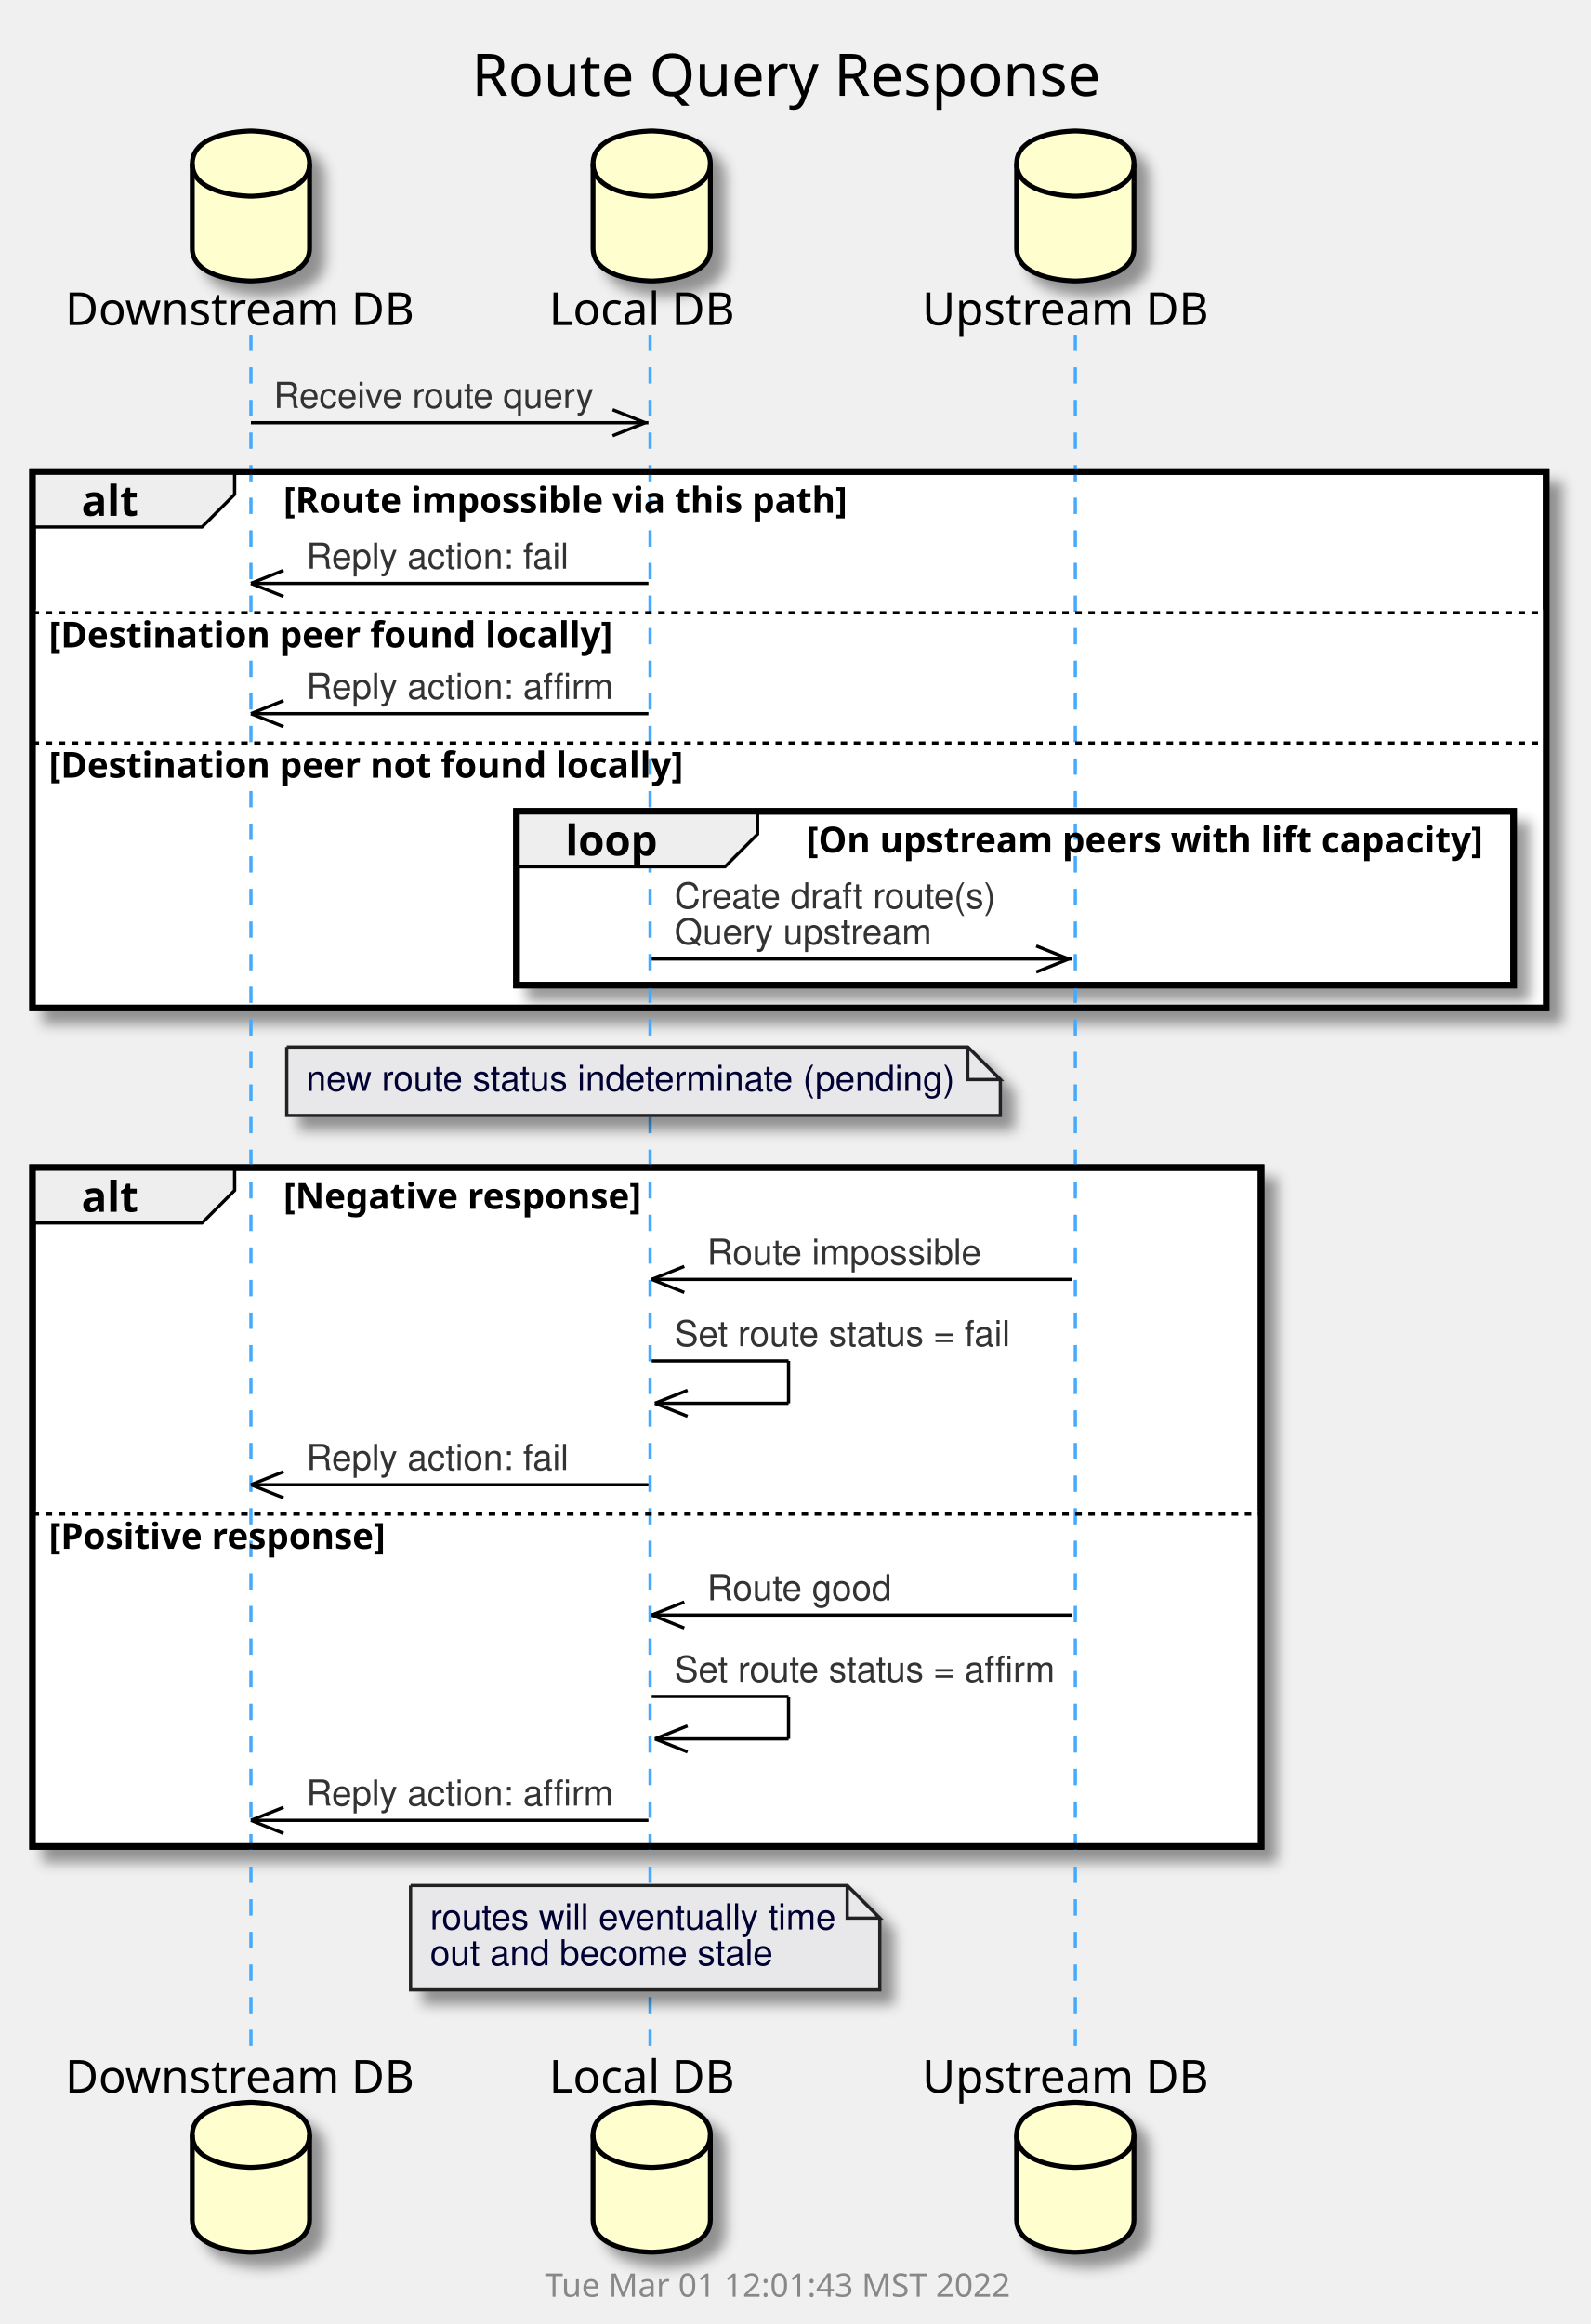
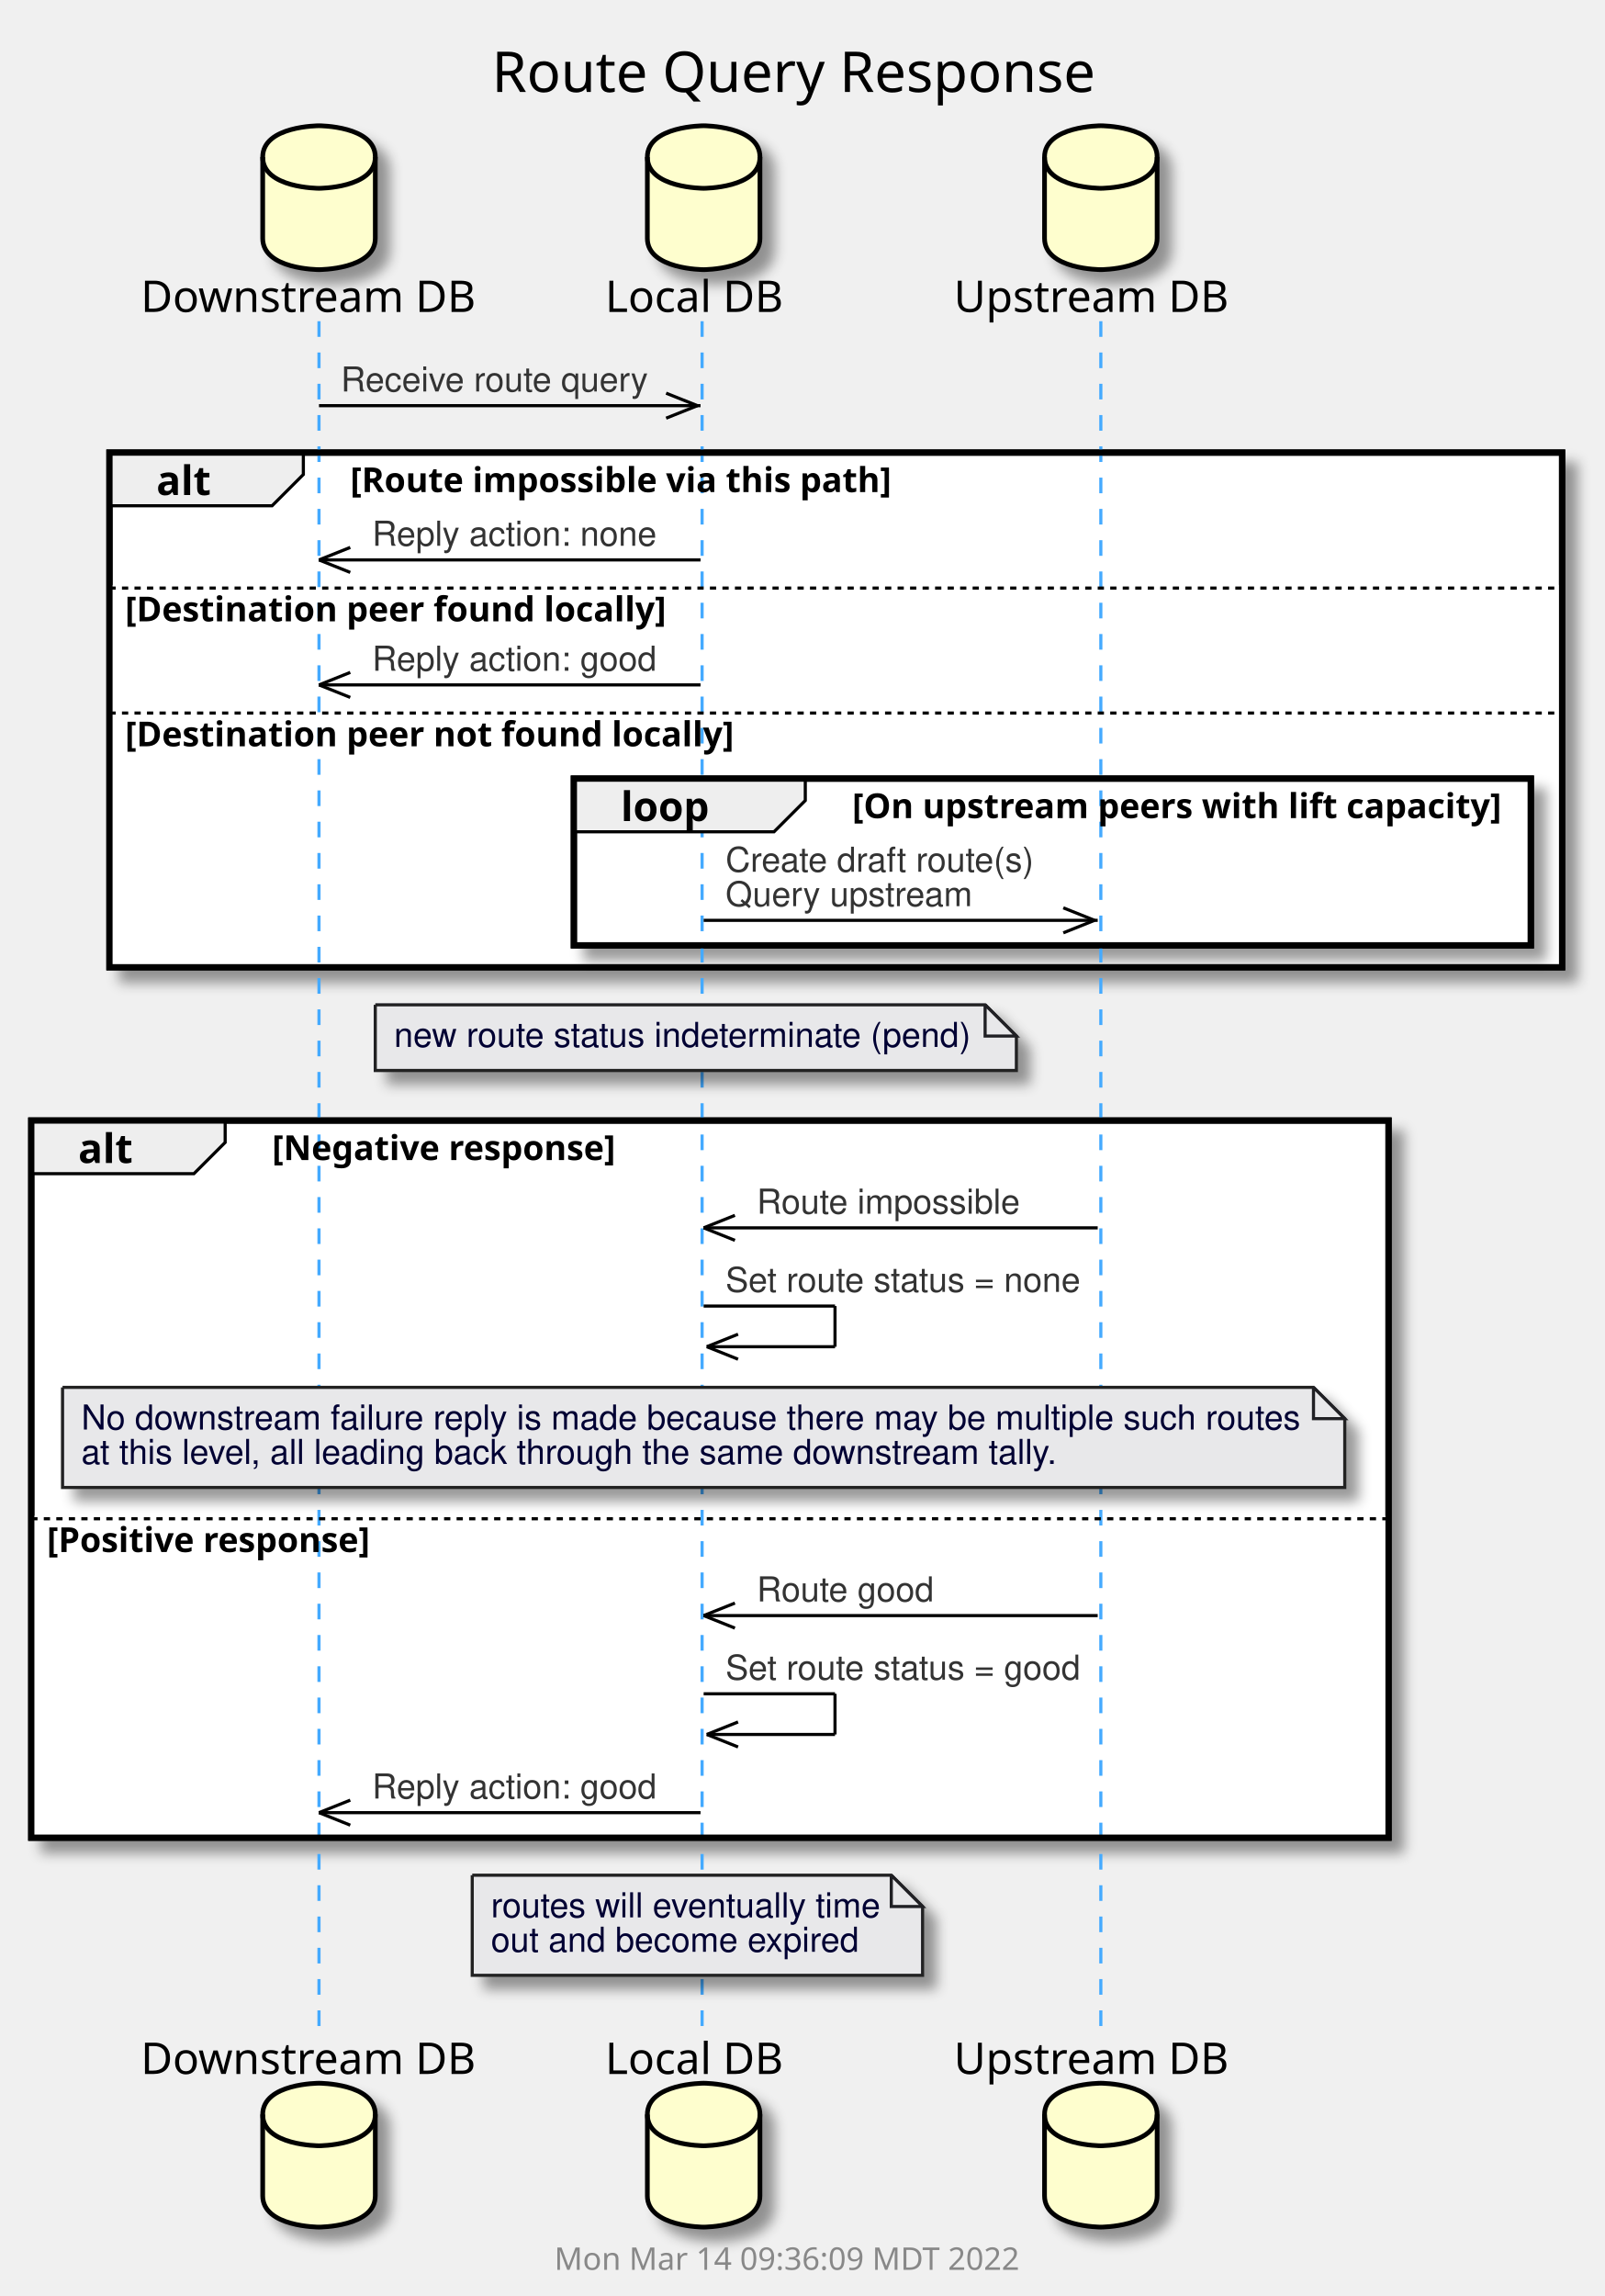
- <svg xmlns="http://www.w3.org/2000/svg" contentScriptType="application/ecmascript" contentStyleType="text/css" height="713px" preserveAspectRatio="none" style="width:488px;height:713px;background:#FFFFFF;" version="1.1" viewBox="0 0 488 713" width="488px" zoomAndPan="magnify">
+ <svg xmlns="http://www.w3.org/2000/svg" contentScriptType="application/ecmascript" contentStyleType="text/css" height="734px" preserveAspectRatio="none" style="width:513px;height:734px;background:#FFFFFF;" version="1.1" viewBox="0 0 513 734" width="513px" zoomAndPan="magnify">
  <defs>
-     <filter height="300%" id="f1prcxlpv5rlzc" width="300%" x="-1" y="-1">
+     <filter height="300%" id="fb88gf9j55kqc" width="300%" x="-1" y="-1">
      <feGaussianBlur result="blurOut" stdDeviation="2.0" />
      <feColorMatrix in="blurOut" result="blurOut2" type="matrix" values="0 0 0 0 0 0 0 0 0 0 0 0 0 0 0 0 0 0 .4 0" />
      <feOffset dx="4.0" dy="4.0" in="blurOut2" result="blurOut3" />
      <feBlend in="SourceGraphic" in2="blurOut3" mode="normal" />
    </filter>
  </defs>
  <g>
-     <text fill="#000000" font-family="sans-serif" font-size="18" lengthAdjust="spacing" textLength="195" x="144.75" y="29.402">Route Query Response</text>
-     <rect fill="#FFFFFF" filter="url(#f1prcxlpv5rlzc)" height="164.531" style="stroke:#000000;stroke-width:2.0;" width="464.5" x="10" y="144.688" />
-     <rect fill="#FFFFFF" height="39.955" style="stroke:none;stroke-width:1.0;" width="464.5" x="10" y="186.998" />
-     <rect fill="#FFFFFF" height="82.266" style="stroke:none;stroke-width:1.0;" width="464.5" x="10" y="226.953" />
-     <rect fill="#FFFFFF" filter="url(#f1prcxlpv5rlzc)" height="53.31" style="stroke:#000000;stroke-width:2.0;" width="306" x="158.5" y="248.908" />
-     <rect fill="#FFFFFF" filter="url(#f1prcxlpv5rlzc)" height="208.266" style="stroke:#000000;stroke-width:2.0;" width="377" x="10" y="358.219" />
-     <rect fill="#FFFFFF" height="102.955" style="stroke:none;stroke-width:1.0;" width="377" x="10" y="463.529" />
-     <line style="stroke:#44AAFF;stroke-width:1.0;stroke-dasharray:5.0,5.0;" x1="77" x2="77" y1="102.688" y2="629.484" />
-     <line style="stroke:#44AAFF;stroke-width:1.0;stroke-dasharray:5.0,5.0;" x1="199.5" x2="199.5" y1="102.688" y2="629.484" />
-     <line style="stroke:#44AAFF;stroke-width:1.0;stroke-dasharray:5.0,5.0;" x1="330" x2="330" y1="102.688" y2="629.484" />
-     <text fill="#000000" font-family="sans-serif" font-size="14" lengthAdjust="spacing" textLength="108" x="20" y="99.734">Downstream DB</text>
-     <path d="M59,50.199 C59,40.199 77,40.199 77,40.199 C77,40.199 95,40.199 95,50.199 L95,76.199 C95,86.199 77,86.199 77,86.199 C77,86.199 59,86.199 59,76.199 L59,50.199 " fill="#FEFECE" filter="url(#f1prcxlpv5rlzc)" style="stroke:#000000;stroke-width:1.5;" />
-     <path d="M59,50.199 C59,60.199 77,60.199 77,60.199 C77,60.199 95,60.199 95,50.199 " fill="none" style="stroke:#000000;stroke-width:1.5;" />
-     <text fill="#000000" font-family="sans-serif" font-size="14" lengthAdjust="spacing" textLength="108" x="20" y="642.019">Downstream DB</text>
-     <path d="M59,654.973 C59,644.973 77,644.973 77,644.973 C77,644.973 95,644.973 95,654.973 L95,680.973 C95,690.973 77,690.973 77,690.973 C77,690.973 59,690.973 59,680.973 L59,654.973 " fill="#FEFECE" filter="url(#f1prcxlpv5rlzc)" style="stroke:#000000;stroke-width:1.5;" />
-     <path d="M59,654.973 C59,664.973 77,664.973 77,664.973 C77,664.973 95,664.973 95,654.973 " fill="none" style="stroke:#000000;stroke-width:1.5;" />
-     <text fill="#000000" font-family="sans-serif" font-size="14" lengthAdjust="spacing" textLength="57" x="168.5" y="99.734">Local DB</text>
-     <path d="M182,50.199 C182,40.199 200,40.199 200,40.199 C200,40.199 218,40.199 218,50.199 L218,76.199 C218,86.199 200,86.199 200,86.199 C200,86.199 182,86.199 182,76.199 L182,50.199 " fill="#FEFECE" filter="url(#f1prcxlpv5rlzc)" style="stroke:#000000;stroke-width:1.5;" />
-     <path d="M182,50.199 C182,60.199 200,60.199 200,60.199 C200,60.199 218,60.199 218,50.199 " fill="none" style="stroke:#000000;stroke-width:1.5;" />
-     <text fill="#000000" font-family="sans-serif" font-size="14" lengthAdjust="spacing" textLength="57" x="168.5" y="642.019">Local DB</text>
-     <path d="M182,654.973 C182,644.973 200,644.973 200,644.973 C200,644.973 218,644.973 218,654.973 L218,680.973 C218,690.973 200,690.973 200,690.973 C200,690.973 182,690.973 182,680.973 L182,654.973 " fill="#FEFECE" filter="url(#f1prcxlpv5rlzc)" style="stroke:#000000;stroke-width:1.5;" />
-     <path d="M182,654.973 C182,664.973 200,664.973 200,664.973 C200,664.973 218,664.973 218,654.973 " fill="none" style="stroke:#000000;stroke-width:1.5;" />
-     <text fill="#000000" font-family="sans-serif" font-size="14" lengthAdjust="spacing" textLength="88" x="283" y="99.734">Upstream DB</text>
-     <path d="M312,50.199 C312,40.199 330,40.199 330,40.199 C330,40.199 348,40.199 348,50.199 L348,76.199 C348,86.199 330,86.199 330,86.199 C330,86.199 312,86.199 312,76.199 L312,50.199 " fill="#FEFECE" filter="url(#f1prcxlpv5rlzc)" style="stroke:#000000;stroke-width:1.5;" />
-     <path d="M312,50.199 C312,60.199 330,60.199 330,60.199 C330,60.199 348,60.199 348,50.199 " fill="none" style="stroke:#000000;stroke-width:1.5;" />
-     <text fill="#000000" font-family="sans-serif" font-size="14" lengthAdjust="spacing" textLength="88" x="283" y="642.019">Upstream DB</text>
-     <path d="M312,654.973 C312,644.973 330,644.973 330,644.973 C330,644.973 348,644.973 348,654.973 L348,680.973 C348,690.973 330,690.973 330,690.973 C330,690.973 312,690.973 312,680.973 L312,654.973 " fill="#FEFECE" filter="url(#f1prcxlpv5rlzc)" style="stroke:#000000;stroke-width:1.5;" />
-     <path d="M312,654.973 C312,664.973 330,664.973 330,664.973 C330,664.973 348,664.973 348,654.973 " fill="none" style="stroke:#000000;stroke-width:1.5;" />
-     <line style="stroke:#000000;stroke-width:1.0;" x1="198" x2="188" y1="129.688" y2="125.688" />
-     <line style="stroke:#000000;stroke-width:1.0;" x1="198" x2="188" y1="129.688" y2="133.688" />
-     <line style="stroke:#000000;stroke-width:1.0;" x1="77" x2="199" y1="129.688" y2="129.688" />
-     <text fill="#333333" font-family="Helvetica" font-size="11" lengthAdjust="spacing" textLength="99" x="84" y="125.158">Receive route query</text>
-     <path d="M10,144.688 L72,144.688 L72,151.688 L62,161.688 L10,161.688 L10,144.688 " fill="#EEEEEE" style="stroke:#000000;stroke-width:1.0;" />
-     <rect fill="none" height="164.531" style="stroke:#000000;stroke-width:2.0;" width="464.5" x="10" y="144.688" />
-     <text fill="#000000" font-family="sans-serif" font-size="13" font-weight="bold" lengthAdjust="spacing" textLength="17" x="25" y="158.256">alt</text>
-     <text fill="#000000" font-family="sans-serif" font-size="11" font-weight="bold" lengthAdjust="spacing" textLength="180" x="87" y="157.322">[Route impossible via this path]</text>
-     <line style="stroke:#000000;stroke-width:1.0;" x1="77" x2="87" y1="178.998" y2="174.998" />
-     <line style="stroke:#000000;stroke-width:1.0;" x1="77" x2="87" y1="178.998" y2="182.998" />
-     <line style="stroke:#000000;stroke-width:1.0;" x1="77" x2="199" y1="178.998" y2="178.998" />
-     <text fill="#333333" font-family="Helvetica" font-size="11" lengthAdjust="spacing" textLength="79" x="94" y="174.468">Reply action: fail</text>
-     <line style="stroke:#000000;stroke-width:1.0;stroke-dasharray:2.0,2.0;" x1="10" x2="474.5" y1="187.998" y2="187.998" />
-     <text fill="#000000" font-family="sans-serif" font-size="11" font-weight="bold" lengthAdjust="spacing" textLength="178" x="15" y="198.633">[Destination peer found locally]</text>
-     <line style="stroke:#000000;stroke-width:1.0;" x1="77" x2="87" y1="218.953" y2="214.953" />
-     <line style="stroke:#000000;stroke-width:1.0;" x1="77" x2="87" y1="218.953" y2="222.953" />
-     <line style="stroke:#000000;stroke-width:1.0;" x1="77" x2="199" y1="218.953" y2="218.953" />
-     <text fill="#333333" font-family="Helvetica" font-size="11" lengthAdjust="spacing" textLength="93" x="94" y="214.423">Reply action: affirm</text>
-     <line style="stroke:#000000;stroke-width:1.0;stroke-dasharray:2.0,2.0;" x1="10" x2="474.5" y1="227.953" y2="227.953" />
-     <text fill="#000000" font-family="sans-serif" font-size="11" font-weight="bold" lengthAdjust="spacing" textLength="200" x="15" y="238.588">[Destination peer not found locally]</text>
-     <path d="M158.5,248.908 L232.5,248.908 L232.5,255.908 L222.5,265.908 L158.5,265.908 L158.5,248.908 " fill="#EEEEEE" style="stroke:#000000;stroke-width:1.0;" />
-     <rect fill="none" height="53.31" style="stroke:#000000;stroke-width:2.0;" width="306" x="158.5" y="248.908" />
-     <text fill="#000000" font-family="sans-serif" font-size="13" font-weight="bold" lengthAdjust="spacing" textLength="29" x="173.5" y="262.477">loop</text>
-     <text fill="#000000" font-family="sans-serif" font-size="11" font-weight="bold" lengthAdjust="spacing" textLength="212" x="247.5" y="261.543">[On upstream peers with lift capacity]</text>
-     <line style="stroke:#000000;stroke-width:1.0;" x1="328" x2="318" y1="294.219" y2="290.219" />
-     <line style="stroke:#000000;stroke-width:1.0;" x1="328" x2="318" y1="294.219" y2="298.219" />
-     <line style="stroke:#000000;stroke-width:1.0;" x1="200" x2="329" y1="294.219" y2="294.219" />
-     <text fill="#333333" font-family="Helvetica" font-size="11" lengthAdjust="spacing" textLength="100" x="207" y="278.689">Create draft route(s)</text>
-     <text fill="#333333" font-family="Helvetica" font-size="11" lengthAdjust="spacing" textLength="80" x="207" y="289.689">Query upstream</text>
-     <path d="M88,321.219 L88,342.219 L307,342.219 L307,331.219 L297,321.219 L88,321.219 " fill="#E8E8EA" filter="url(#f1prcxlpv5rlzc)" style="stroke:#202024;stroke-width:1.0;" />
-     <path d="M297,321.219 L297,331.219 L307,331.219 L297,321.219 " fill="#E8E8EA" style="stroke:#202024;stroke-width:1.0;" />
-     <text fill="#000033" font-family="Helvetica" font-size="11" lengthAdjust="spacing" textLength="198" x="94" y="334.689">new route status indeterminate (pending)</text>
+     <text fill="#000000" font-family="sans-serif" font-size="18" lengthAdjust="spacing" textLength="195" x="157.25" y="29.402">Route Query Response</text>
+     <rect fill="#FFFFFF" filter="url(#fb88gf9j55kqc)" height="164.531" style="stroke:#000000;stroke-width:2.0;" width="464.5" x="35" y="144.688" />
+     <rect fill="#FFFFFF" height="39.955" style="stroke:none;stroke-width:1.0;" width="464.5" x="35" y="186.998" />
+     <rect fill="#FFFFFF" height="82.266" style="stroke:none;stroke-width:1.0;" width="464.5" x="35" y="226.953" />
+     <rect fill="#FFFFFF" filter="url(#fb88gf9j55kqc)" height="53.31" style="stroke:#000000;stroke-width:2.0;" width="306" x="183.5" y="248.908" />
+     <rect fill="#FFFFFF" filter="url(#fb88gf9j55kqc)" height="229.266" style="stroke:#000000;stroke-width:2.0;" width="434" x="10" y="358.219" />
+     <rect fill="#FFFFFF" height="102.955" style="stroke:none;stroke-width:1.0;" width="434" x="10" y="484.529" />
+     <line style="stroke:#44AAFF;stroke-width:1.0;stroke-dasharray:5.0,5.0;" x1="102" x2="102" y1="102.688" y2="650.484" />
+     <line style="stroke:#44AAFF;stroke-width:1.0;stroke-dasharray:5.0,5.0;" x1="224.5" x2="224.5" y1="102.688" y2="650.484" />
+     <line style="stroke:#44AAFF;stroke-width:1.0;stroke-dasharray:5.0,5.0;" x1="352" x2="352" y1="102.688" y2="650.484" />
+     <text fill="#000000" font-family="sans-serif" font-size="14" lengthAdjust="spacing" textLength="108" x="45" y="99.734">Downstream DB</text>
+     <path d="M84,50.199 C84,40.199 102,40.199 102,40.199 C102,40.199 120,40.199 120,50.199 L120,76.199 C120,86.199 102,86.199 102,86.199 C102,86.199 84,86.199 84,76.199 L84,50.199 " fill="#FEFECE" filter="url(#fb88gf9j55kqc)" style="stroke:#000000;stroke-width:1.5;" />
+     <path d="M84,50.199 C84,60.199 102,60.199 102,60.199 C102,60.199 120,60.199 120,50.199 " fill="none" style="stroke:#000000;stroke-width:1.5;" />
+     <text fill="#000000" font-family="sans-serif" font-size="14" lengthAdjust="spacing" textLength="108" x="45" y="663.019">Downstream DB</text>
+     <path d="M84,675.973 C84,665.973 102,665.973 102,665.973 C102,665.973 120,665.973 120,675.973 L120,701.973 C120,711.973 102,711.973 102,711.973 C102,711.973 84,711.973 84,701.973 L84,675.973 " fill="#FEFECE" filter="url(#fb88gf9j55kqc)" style="stroke:#000000;stroke-width:1.5;" />
+     <path d="M84,675.973 C84,685.973 102,685.973 102,685.973 C102,685.973 120,685.973 120,675.973 " fill="none" style="stroke:#000000;stroke-width:1.5;" />
+     <text fill="#000000" font-family="sans-serif" font-size="14" lengthAdjust="spacing" textLength="57" x="193.5" y="99.734">Local DB</text>
+     <path d="M207,50.199 C207,40.199 225,40.199 225,40.199 C225,40.199 243,40.199 243,50.199 L243,76.199 C243,86.199 225,86.199 225,86.199 C225,86.199 207,86.199 207,76.199 L207,50.199 " fill="#FEFECE" filter="url(#fb88gf9j55kqc)" style="stroke:#000000;stroke-width:1.5;" />
+     <path d="M207,50.199 C207,60.199 225,60.199 225,60.199 C225,60.199 243,60.199 243,50.199 " fill="none" style="stroke:#000000;stroke-width:1.5;" />
+     <text fill="#000000" font-family="sans-serif" font-size="14" lengthAdjust="spacing" textLength="57" x="193.5" y="663.019">Local DB</text>
+     <path d="M207,675.973 C207,665.973 225,665.973 225,665.973 C225,665.973 243,665.973 243,675.973 L243,701.973 C243,711.973 225,711.973 225,711.973 C225,711.973 207,711.973 207,701.973 L207,675.973 " fill="#FEFECE" filter="url(#fb88gf9j55kqc)" style="stroke:#000000;stroke-width:1.5;" />
+     <path d="M207,675.973 C207,685.973 225,685.973 225,685.973 C225,685.973 243,685.973 243,675.973 " fill="none" style="stroke:#000000;stroke-width:1.5;" />
+     <text fill="#000000" font-family="sans-serif" font-size="14" lengthAdjust="spacing" textLength="88" x="305" y="99.734">Upstream DB</text>
+     <path d="M334,50.199 C334,40.199 352,40.199 352,40.199 C352,40.199 370,40.199 370,50.199 L370,76.199 C370,86.199 352,86.199 352,86.199 C352,86.199 334,86.199 334,76.199 L334,50.199 " fill="#FEFECE" filter="url(#fb88gf9j55kqc)" style="stroke:#000000;stroke-width:1.5;" />
+     <path d="M334,50.199 C334,60.199 352,60.199 352,60.199 C352,60.199 370,60.199 370,50.199 " fill="none" style="stroke:#000000;stroke-width:1.5;" />
+     <text fill="#000000" font-family="sans-serif" font-size="14" lengthAdjust="spacing" textLength="88" x="305" y="663.019">Upstream DB</text>
+     <path d="M334,675.973 C334,665.973 352,665.973 352,665.973 C352,665.973 370,665.973 370,675.973 L370,701.973 C370,711.973 352,711.973 352,711.973 C352,711.973 334,711.973 334,701.973 L334,675.973 " fill="#FEFECE" filter="url(#fb88gf9j55kqc)" style="stroke:#000000;stroke-width:1.5;" />
+     <path d="M334,675.973 C334,685.973 352,685.973 352,685.973 C352,685.973 370,685.973 370,675.973 " fill="none" style="stroke:#000000;stroke-width:1.5;" />
+     <line style="stroke:#000000;stroke-width:1.0;" x1="223" x2="213" y1="129.688" y2="125.688" />
+     <line style="stroke:#000000;stroke-width:1.0;" x1="223" x2="213" y1="129.688" y2="133.688" />
+     <line style="stroke:#000000;stroke-width:1.0;" x1="102" x2="224" y1="129.688" y2="129.688" />
+     <text fill="#333333" font-family="Helvetica" font-size="11" lengthAdjust="spacing" textLength="99" x="109" y="125.158">Receive route query</text>
+     <path d="M35,144.688 L97,144.688 L97,151.688 L87,161.688 L35,161.688 L35,144.688 " fill="#EEEEEE" style="stroke:#000000;stroke-width:1.0;" />
+     <rect fill="none" height="164.531" style="stroke:#000000;stroke-width:2.0;" width="464.5" x="35" y="144.688" />
+     <text fill="#000000" font-family="sans-serif" font-size="13" font-weight="bold" lengthAdjust="spacing" textLength="17" x="50" y="158.256">alt</text>
+     <text fill="#000000" font-family="sans-serif" font-size="11" font-weight="bold" lengthAdjust="spacing" textLength="180" x="112" y="157.322">[Route impossible via this path]</text>
+     <line style="stroke:#000000;stroke-width:1.0;" x1="102" x2="112" y1="178.998" y2="174.998" />
+     <line style="stroke:#000000;stroke-width:1.0;" x1="102" x2="112" y1="178.998" y2="182.998" />
+     <line style="stroke:#000000;stroke-width:1.0;" x1="102" x2="224" y1="178.998" y2="178.998" />
+     <text fill="#333333" font-family="Helvetica" font-size="11" lengthAdjust="spacing" textLength="90" x="119" y="174.468">Reply action: none</text>
+     <line style="stroke:#000000;stroke-width:1.0;stroke-dasharray:2.0,2.0;" x1="35" x2="499.5" y1="187.998" y2="187.998" />
+     <text fill="#000000" font-family="sans-serif" font-size="11" font-weight="bold" lengthAdjust="spacing" textLength="178" x="40" y="198.633">[Destination peer found locally]</text>
+     <line style="stroke:#000000;stroke-width:1.0;" x1="102" x2="112" y1="218.953" y2="214.953" />
+     <line style="stroke:#000000;stroke-width:1.0;" x1="102" x2="112" y1="218.953" y2="222.953" />
+     <line style="stroke:#000000;stroke-width:1.0;" x1="102" x2="224" y1="218.953" y2="218.953" />
+     <text fill="#333333" font-family="Helvetica" font-size="11" lengthAdjust="spacing" textLength="90" x="119" y="214.423">Reply action: good</text>
+     <line style="stroke:#000000;stroke-width:1.0;stroke-dasharray:2.0,2.0;" x1="35" x2="499.5" y1="227.953" y2="227.953" />
+     <text fill="#000000" font-family="sans-serif" font-size="11" font-weight="bold" lengthAdjust="spacing" textLength="200" x="40" y="238.588">[Destination peer not found locally]</text>
+     <path d="M183.5,248.908 L257.5,248.908 L257.5,255.908 L247.5,265.908 L183.5,265.908 L183.5,248.908 " fill="#EEEEEE" style="stroke:#000000;stroke-width:1.0;" />
+     <rect fill="none" height="53.31" style="stroke:#000000;stroke-width:2.0;" width="306" x="183.5" y="248.908" />
+     <text fill="#000000" font-family="sans-serif" font-size="13" font-weight="bold" lengthAdjust="spacing" textLength="29" x="198.5" y="262.477">loop</text>
+     <text fill="#000000" font-family="sans-serif" font-size="11" font-weight="bold" lengthAdjust="spacing" textLength="212" x="272.5" y="261.543">[On upstream peers with lift capacity]</text>
+     <line style="stroke:#000000;stroke-width:1.0;" x1="350" x2="340" y1="294.219" y2="290.219" />
+     <line style="stroke:#000000;stroke-width:1.0;" x1="350" x2="340" y1="294.219" y2="298.219" />
+     <line style="stroke:#000000;stroke-width:1.0;" x1="225" x2="351" y1="294.219" y2="294.219" />
+     <text fill="#333333" font-family="Helvetica" font-size="11" lengthAdjust="spacing" textLength="100" x="232" y="278.689">Create draft route(s)</text>
+     <text fill="#333333" font-family="Helvetica" font-size="11" lengthAdjust="spacing" textLength="80" x="232" y="289.689">Query upstream</text>
+     <path d="M120,321.219 L120,342.219 L325,342.219 L325,331.219 L315,321.219 L120,321.219 " fill="#E8E8EA" filter="url(#fb88gf9j55kqc)" style="stroke:#202024;stroke-width:1.0;" />
+     <path d="M315,321.219 L315,331.219 L325,331.219 L315,321.219 " fill="#E8E8EA" style="stroke:#202024;stroke-width:1.0;" />
+     <text fill="#000033" font-family="Helvetica" font-size="11" lengthAdjust="spacing" textLength="184" x="126" y="334.689">new route status indeterminate (pend)</text>
    <path d="M10,358.219 L72,358.219 L72,365.219 L62,375.219 L10,375.219 L10,358.219 " fill="#EEEEEE" style="stroke:#000000;stroke-width:1.0;" />
-     <rect fill="none" height="208.266" style="stroke:#000000;stroke-width:2.0;" width="377" x="10" y="358.219" />
+     <rect fill="none" height="229.266" style="stroke:#000000;stroke-width:2.0;" width="434" x="10" y="358.219" />
    <text fill="#000000" font-family="sans-serif" font-size="13" font-weight="bold" lengthAdjust="spacing" textLength="17" x="25" y="371.787">alt</text>
    <text fill="#000000" font-family="sans-serif" font-size="11" font-weight="bold" lengthAdjust="spacing" textLength="110" x="87" y="370.853">[Negative response]</text>
-     <line style="stroke:#000000;stroke-width:1.0;" x1="200" x2="210" y1="392.529" y2="388.529" />
-     <line style="stroke:#000000;stroke-width:1.0;" x1="200" x2="210" y1="392.529" y2="396.529" />
-     <line style="stroke:#000000;stroke-width:1.0;" x1="200" x2="329" y1="392.529" y2="392.529" />
-     <text fill="#333333" font-family="Helvetica" font-size="11" lengthAdjust="spacing" textLength="83" x="217" y="388">Route impossible</text>
-     <line style="stroke:#000000;stroke-width:1.0;" x1="200" x2="242" y1="417.529" y2="417.529" />
-     <line style="stroke:#000000;stroke-width:1.0;" x1="242" x2="242" y1="417.529" y2="430.529" />
-     <line style="stroke:#000000;stroke-width:1.0;" x1="201" x2="242" y1="430.529" y2="430.529" />
-     <line style="stroke:#000000;stroke-width:1.0;" x1="201" x2="211" y1="430.529" y2="426.529" />
-     <line style="stroke:#000000;stroke-width:1.0;" x1="201" x2="211" y1="430.529" y2="434.529" />
-     <text fill="#333333" font-family="Helvetica" font-size="11" lengthAdjust="spacing" textLength="102" x="207" y="413">Set route status = fail</text>
-     <line style="stroke:#000000;stroke-width:1.0;" x1="77" x2="87" y1="455.529" y2="451.529" />
-     <line style="stroke:#000000;stroke-width:1.0;" x1="77" x2="87" y1="455.529" y2="459.529" />
-     <line style="stroke:#000000;stroke-width:1.0;" x1="77" x2="199" y1="455.529" y2="455.529" />
-     <text fill="#333333" font-family="Helvetica" font-size="11" lengthAdjust="spacing" textLength="79" x="94" y="451">Reply action: fail</text>
-     <line style="stroke:#000000;stroke-width:1.0;stroke-dasharray:2.0,2.0;" x1="10" x2="387" y1="464.529" y2="464.529" />
-     <text fill="#000000" font-family="sans-serif" font-size="11" font-weight="bold" lengthAdjust="spacing" textLength="107" x="15" y="475.164">[Positive response]</text>
-     <line style="stroke:#000000;stroke-width:1.0;" x1="200" x2="210" y1="495.484" y2="491.484" />
-     <line style="stroke:#000000;stroke-width:1.0;" x1="200" x2="210" y1="495.484" y2="499.484" />
-     <line style="stroke:#000000;stroke-width:1.0;" x1="200" x2="329" y1="495.484" y2="495.484" />
-     <text fill="#333333" font-family="Helvetica" font-size="11" lengthAdjust="spacing" textLength="56" x="217" y="490.955">Route good</text>
-     <line style="stroke:#000000;stroke-width:1.0;" x1="200" x2="242" y1="520.484" y2="520.484" />
-     <line style="stroke:#000000;stroke-width:1.0;" x1="242" x2="242" y1="520.484" y2="533.484" />
-     <line style="stroke:#000000;stroke-width:1.0;" x1="201" x2="242" y1="533.484" y2="533.484" />
-     <line style="stroke:#000000;stroke-width:1.0;" x1="201" x2="211" y1="533.484" y2="529.484" />
-     <line style="stroke:#000000;stroke-width:1.0;" x1="201" x2="211" y1="533.484" y2="537.484" />
-     <text fill="#333333" font-family="Helvetica" font-size="11" lengthAdjust="spacing" textLength="116" x="207" y="515.955">Set route status = affirm</text>
-     <line style="stroke:#000000;stroke-width:1.0;" x1="77" x2="87" y1="558.484" y2="554.484" />
-     <line style="stroke:#000000;stroke-width:1.0;" x1="77" x2="87" y1="558.484" y2="562.484" />
-     <line style="stroke:#000000;stroke-width:1.0;" x1="77" x2="199" y1="558.484" y2="558.484" />
-     <text fill="#333333" font-family="Helvetica" font-size="11" lengthAdjust="spacing" textLength="93" x="94" y="553.955">Reply action: affirm</text>
-     <path d="M126,578.484 L126,610.484 L270,610.484 L270,588.484 L260,578.484 L126,578.484 " fill="#E8E8EA" filter="url(#f1prcxlpv5rlzc)" style="stroke:#202024;stroke-width:1.0;" />
-     <path d="M260,578.484 L260,588.484 L270,588.484 L260,578.484 " fill="#E8E8EA" style="stroke:#202024;stroke-width:1.0;" />
-     <text fill="#000033" font-family="Helvetica" font-size="11" lengthAdjust="spacing" textLength="123" x="132" y="591.955">routes will eventually time</text>
-     <text fill="#000033" font-family="Helvetica" font-size="11" lengthAdjust="spacing" textLength="104" x="132" y="602.955">out and become stale</text>
-     <text fill="#888888" font-family="sans-serif" font-size="10" lengthAdjust="spacing" textLength="150" x="167.25" y="704.641">Tue Mar 01 12:01:43 MST 2022</text>
+     <line style="stroke:#000000;stroke-width:1.0;" x1="225" x2="235" y1="392.529" y2="388.529" />
+     <line style="stroke:#000000;stroke-width:1.0;" x1="225" x2="235" y1="392.529" y2="396.529" />
+     <line style="stroke:#000000;stroke-width:1.0;" x1="225" x2="351" y1="392.529" y2="392.529" />
+     <text fill="#333333" font-family="Helvetica" font-size="11" lengthAdjust="spacing" textLength="83" x="242" y="388">Route impossible</text>
+     <line style="stroke:#000000;stroke-width:1.0;" x1="225" x2="267" y1="417.529" y2="417.529" />
+     <line style="stroke:#000000;stroke-width:1.0;" x1="267" x2="267" y1="417.529" y2="430.529" />
+     <line style="stroke:#000000;stroke-width:1.0;" x1="226" x2="267" y1="430.529" y2="430.529" />
+     <line style="stroke:#000000;stroke-width:1.0;" x1="226" x2="236" y1="430.529" y2="426.529" />
+     <line style="stroke:#000000;stroke-width:1.0;" x1="226" x2="236" y1="430.529" y2="434.529" />
+     <text fill="#333333" font-family="Helvetica" font-size="11" lengthAdjust="spacing" textLength="113" x="232" y="413">Set route status = none</text>
+     <path d="M20,443.529 L20,475.529 L430,475.529 L430,453.529 L420,443.529 L20,443.529 " fill="#E8E8EA" filter="url(#fb88gf9j55kqc)" style="stroke:#202024;stroke-width:1.0;" />
+     <path d="M420,443.529 L420,453.529 L430,453.529 L420,443.529 " fill="#E8E8EA" style="stroke:#202024;stroke-width:1.0;" />
+     <text fill="#000033" font-family="Helvetica" font-size="11" lengthAdjust="spacing" textLength="389" x="26" y="457">No downstream failure reply is made because there may be multiple such routes</text>
+     <text fill="#000033" font-family="Helvetica" font-size="11" lengthAdjust="spacing" textLength="310" x="26" y="468">at this level, all leading back through the same downstream tally.</text>
+     <line style="stroke:#000000;stroke-width:1.0;stroke-dasharray:2.0,2.0;" x1="10" x2="444" y1="485.529" y2="485.529" />
+     <text fill="#000000" font-family="sans-serif" font-size="11" font-weight="bold" lengthAdjust="spacing" textLength="107" x="15" y="496.164">[Positive response]</text>
+     <line style="stroke:#000000;stroke-width:1.0;" x1="225" x2="235" y1="516.484" y2="512.484" />
+     <line style="stroke:#000000;stroke-width:1.0;" x1="225" x2="235" y1="516.484" y2="520.484" />
+     <line style="stroke:#000000;stroke-width:1.0;" x1="225" x2="351" y1="516.484" y2="516.484" />
+     <text fill="#333333" font-family="Helvetica" font-size="11" lengthAdjust="spacing" textLength="56" x="242" y="511.955">Route good</text>
+     <line style="stroke:#000000;stroke-width:1.0;" x1="225" x2="267" y1="541.484" y2="541.484" />
+     <line style="stroke:#000000;stroke-width:1.0;" x1="267" x2="267" y1="541.484" y2="554.484" />
+     <line style="stroke:#000000;stroke-width:1.0;" x1="226" x2="267" y1="554.484" y2="554.484" />
+     <line style="stroke:#000000;stroke-width:1.0;" x1="226" x2="236" y1="554.484" y2="550.484" />
+     <line style="stroke:#000000;stroke-width:1.0;" x1="226" x2="236" y1="554.484" y2="558.484" />
+     <text fill="#333333" font-family="Helvetica" font-size="11" lengthAdjust="spacing" textLength="113" x="232" y="536.955">Set route status = good</text>
+     <line style="stroke:#000000;stroke-width:1.0;" x1="102" x2="112" y1="579.484" y2="575.484" />
+     <line style="stroke:#000000;stroke-width:1.0;" x1="102" x2="112" y1="579.484" y2="583.484" />
+     <line style="stroke:#000000;stroke-width:1.0;" x1="102" x2="224" y1="579.484" y2="579.484" />
+     <text fill="#333333" font-family="Helvetica" font-size="11" lengthAdjust="spacing" textLength="90" x="119" y="574.955">Reply action: good</text>
+     <path d="M151,599.484 L151,631.484 L295,631.484 L295,609.484 L285,599.484 L151,599.484 " fill="#E8E8EA" filter="url(#fb88gf9j55kqc)" style="stroke:#202024;stroke-width:1.0;" />
+     <path d="M285,599.484 L285,609.484 L295,609.484 L285,599.484 " fill="#E8E8EA" style="stroke:#202024;stroke-width:1.0;" />
+     <text fill="#000033" font-family="Helvetica" font-size="11" lengthAdjust="spacing" textLength="123" x="157" y="612.955">routes will eventually time</text>
+     <text fill="#000033" font-family="Helvetica" font-size="11" lengthAdjust="spacing" textLength="117" x="157" y="623.955">out and become expired</text>
+     <text fill="#888888" font-family="sans-serif" font-size="10" lengthAdjust="spacing" textLength="155" x="177.25" y="725.641">Mon Mar 14 09:36:09 MDT 2022</text>
  </g>
</svg>
